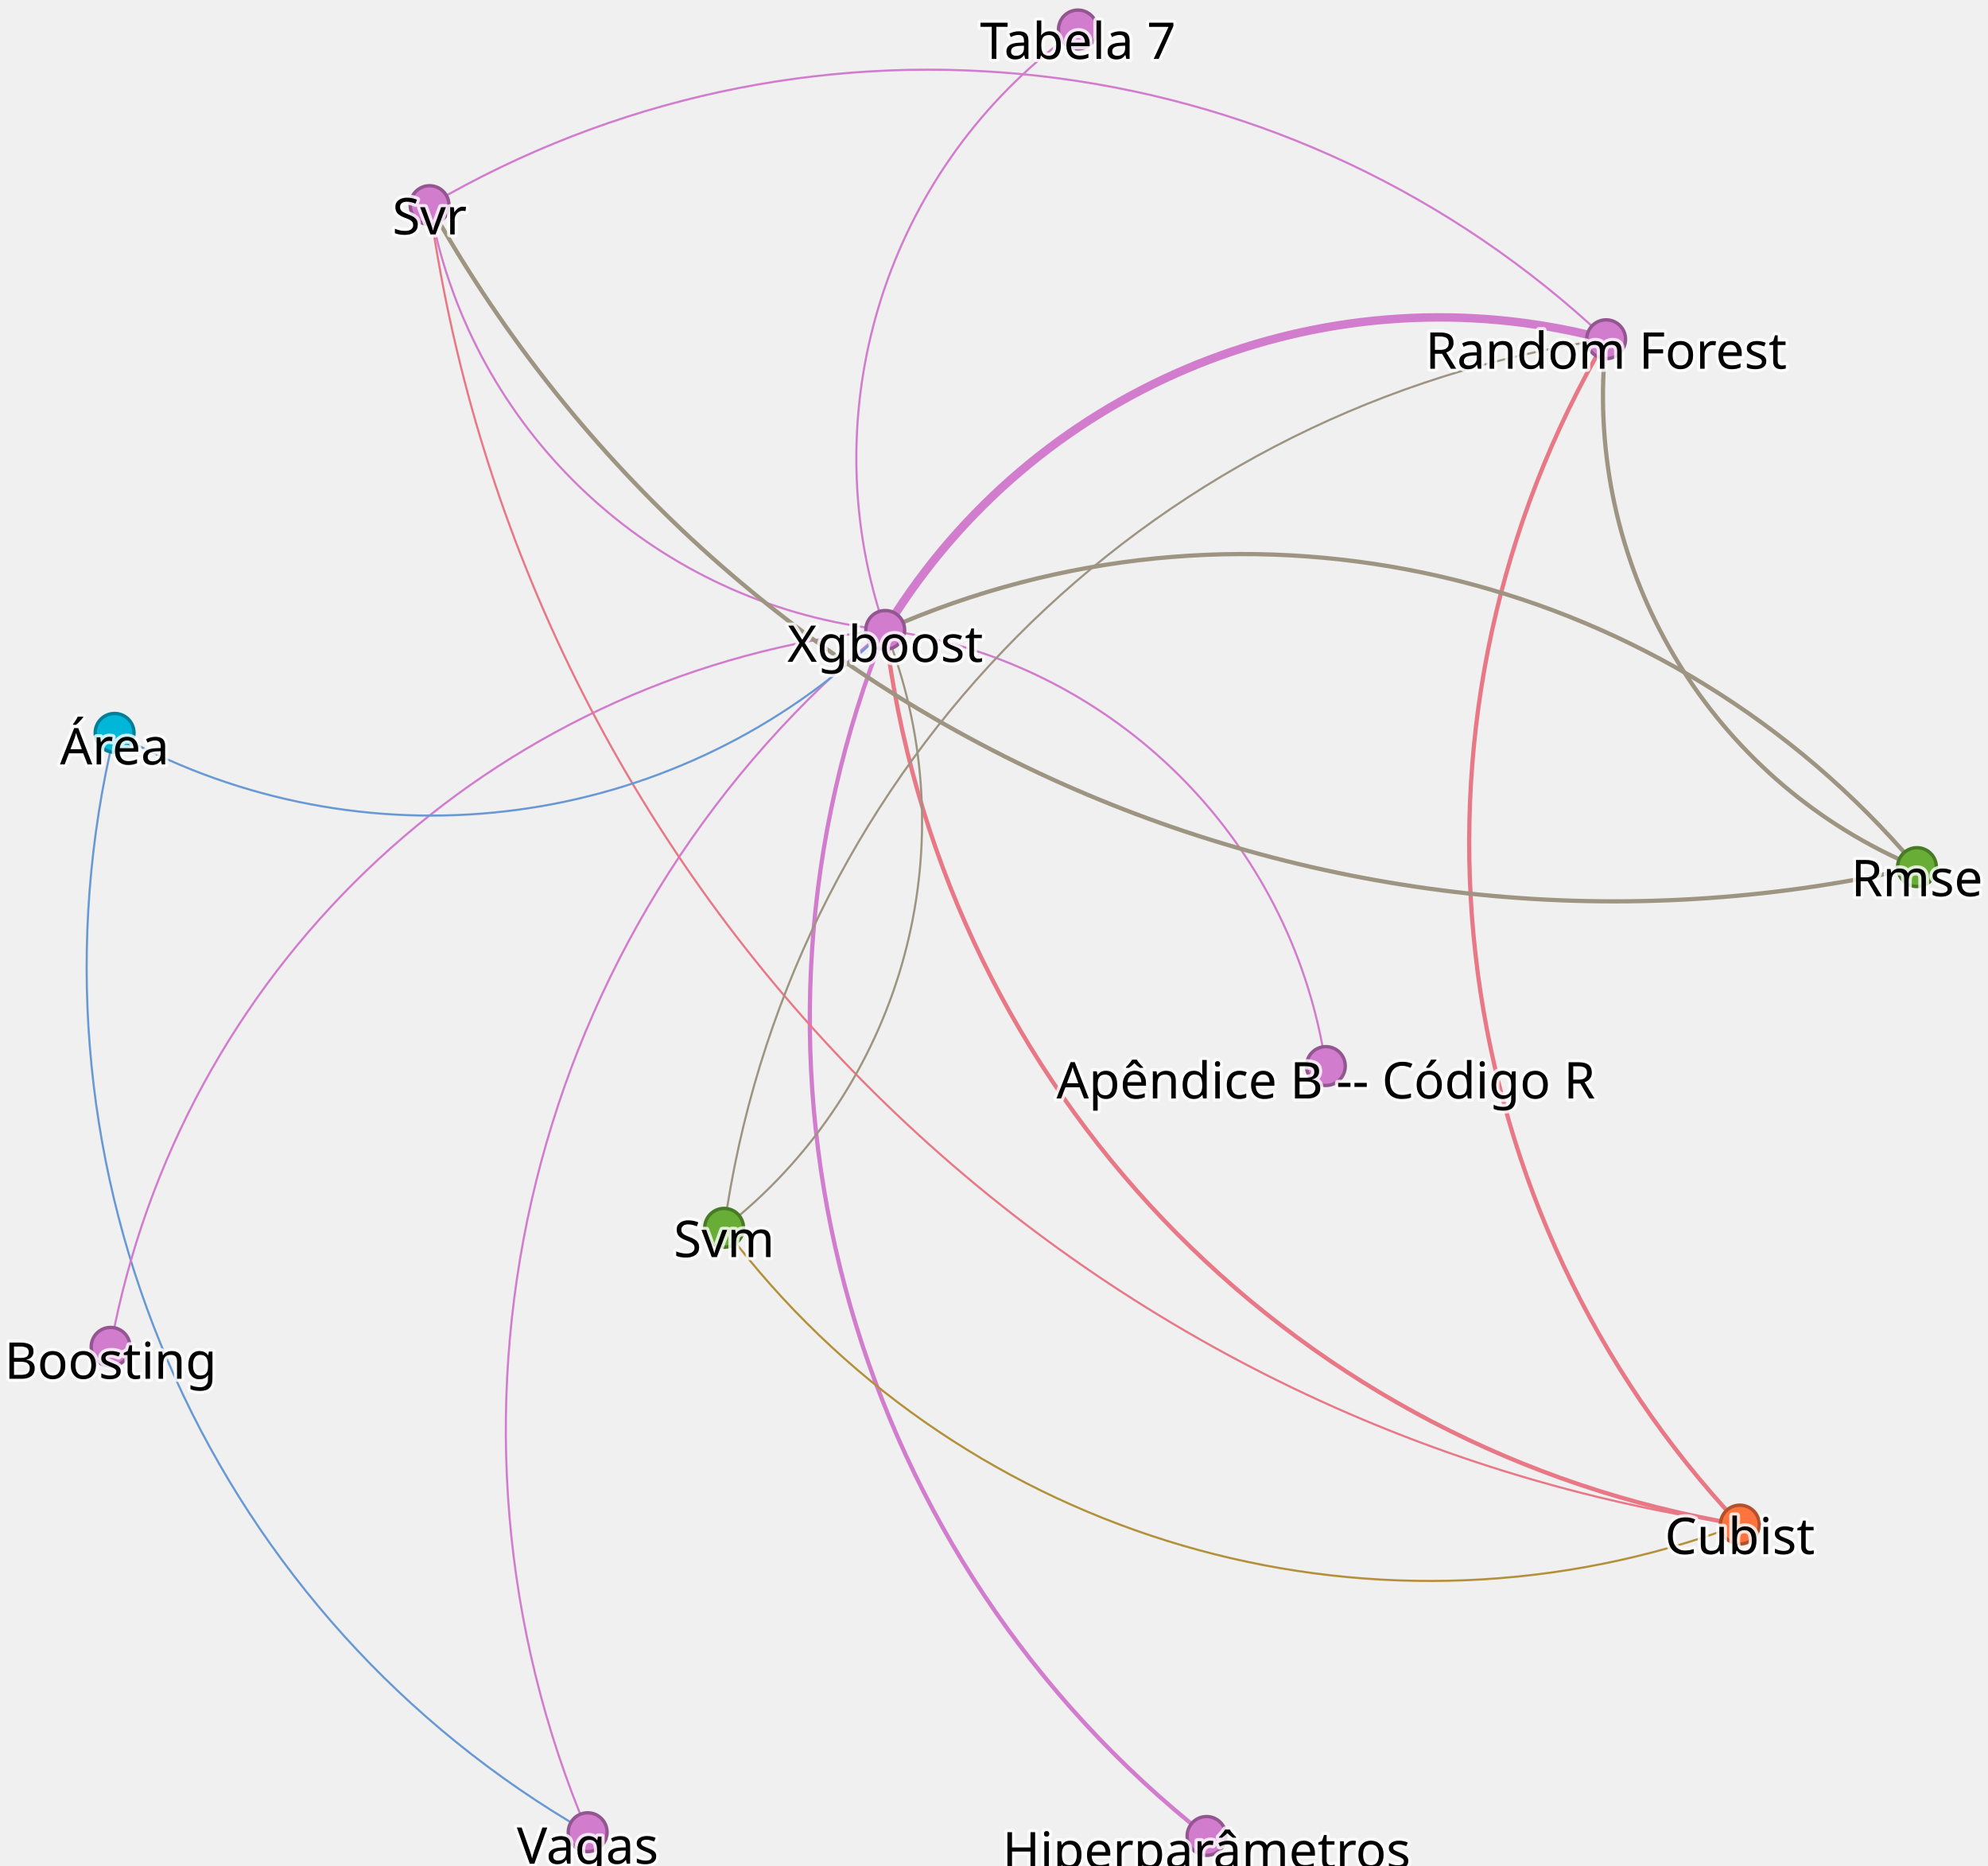
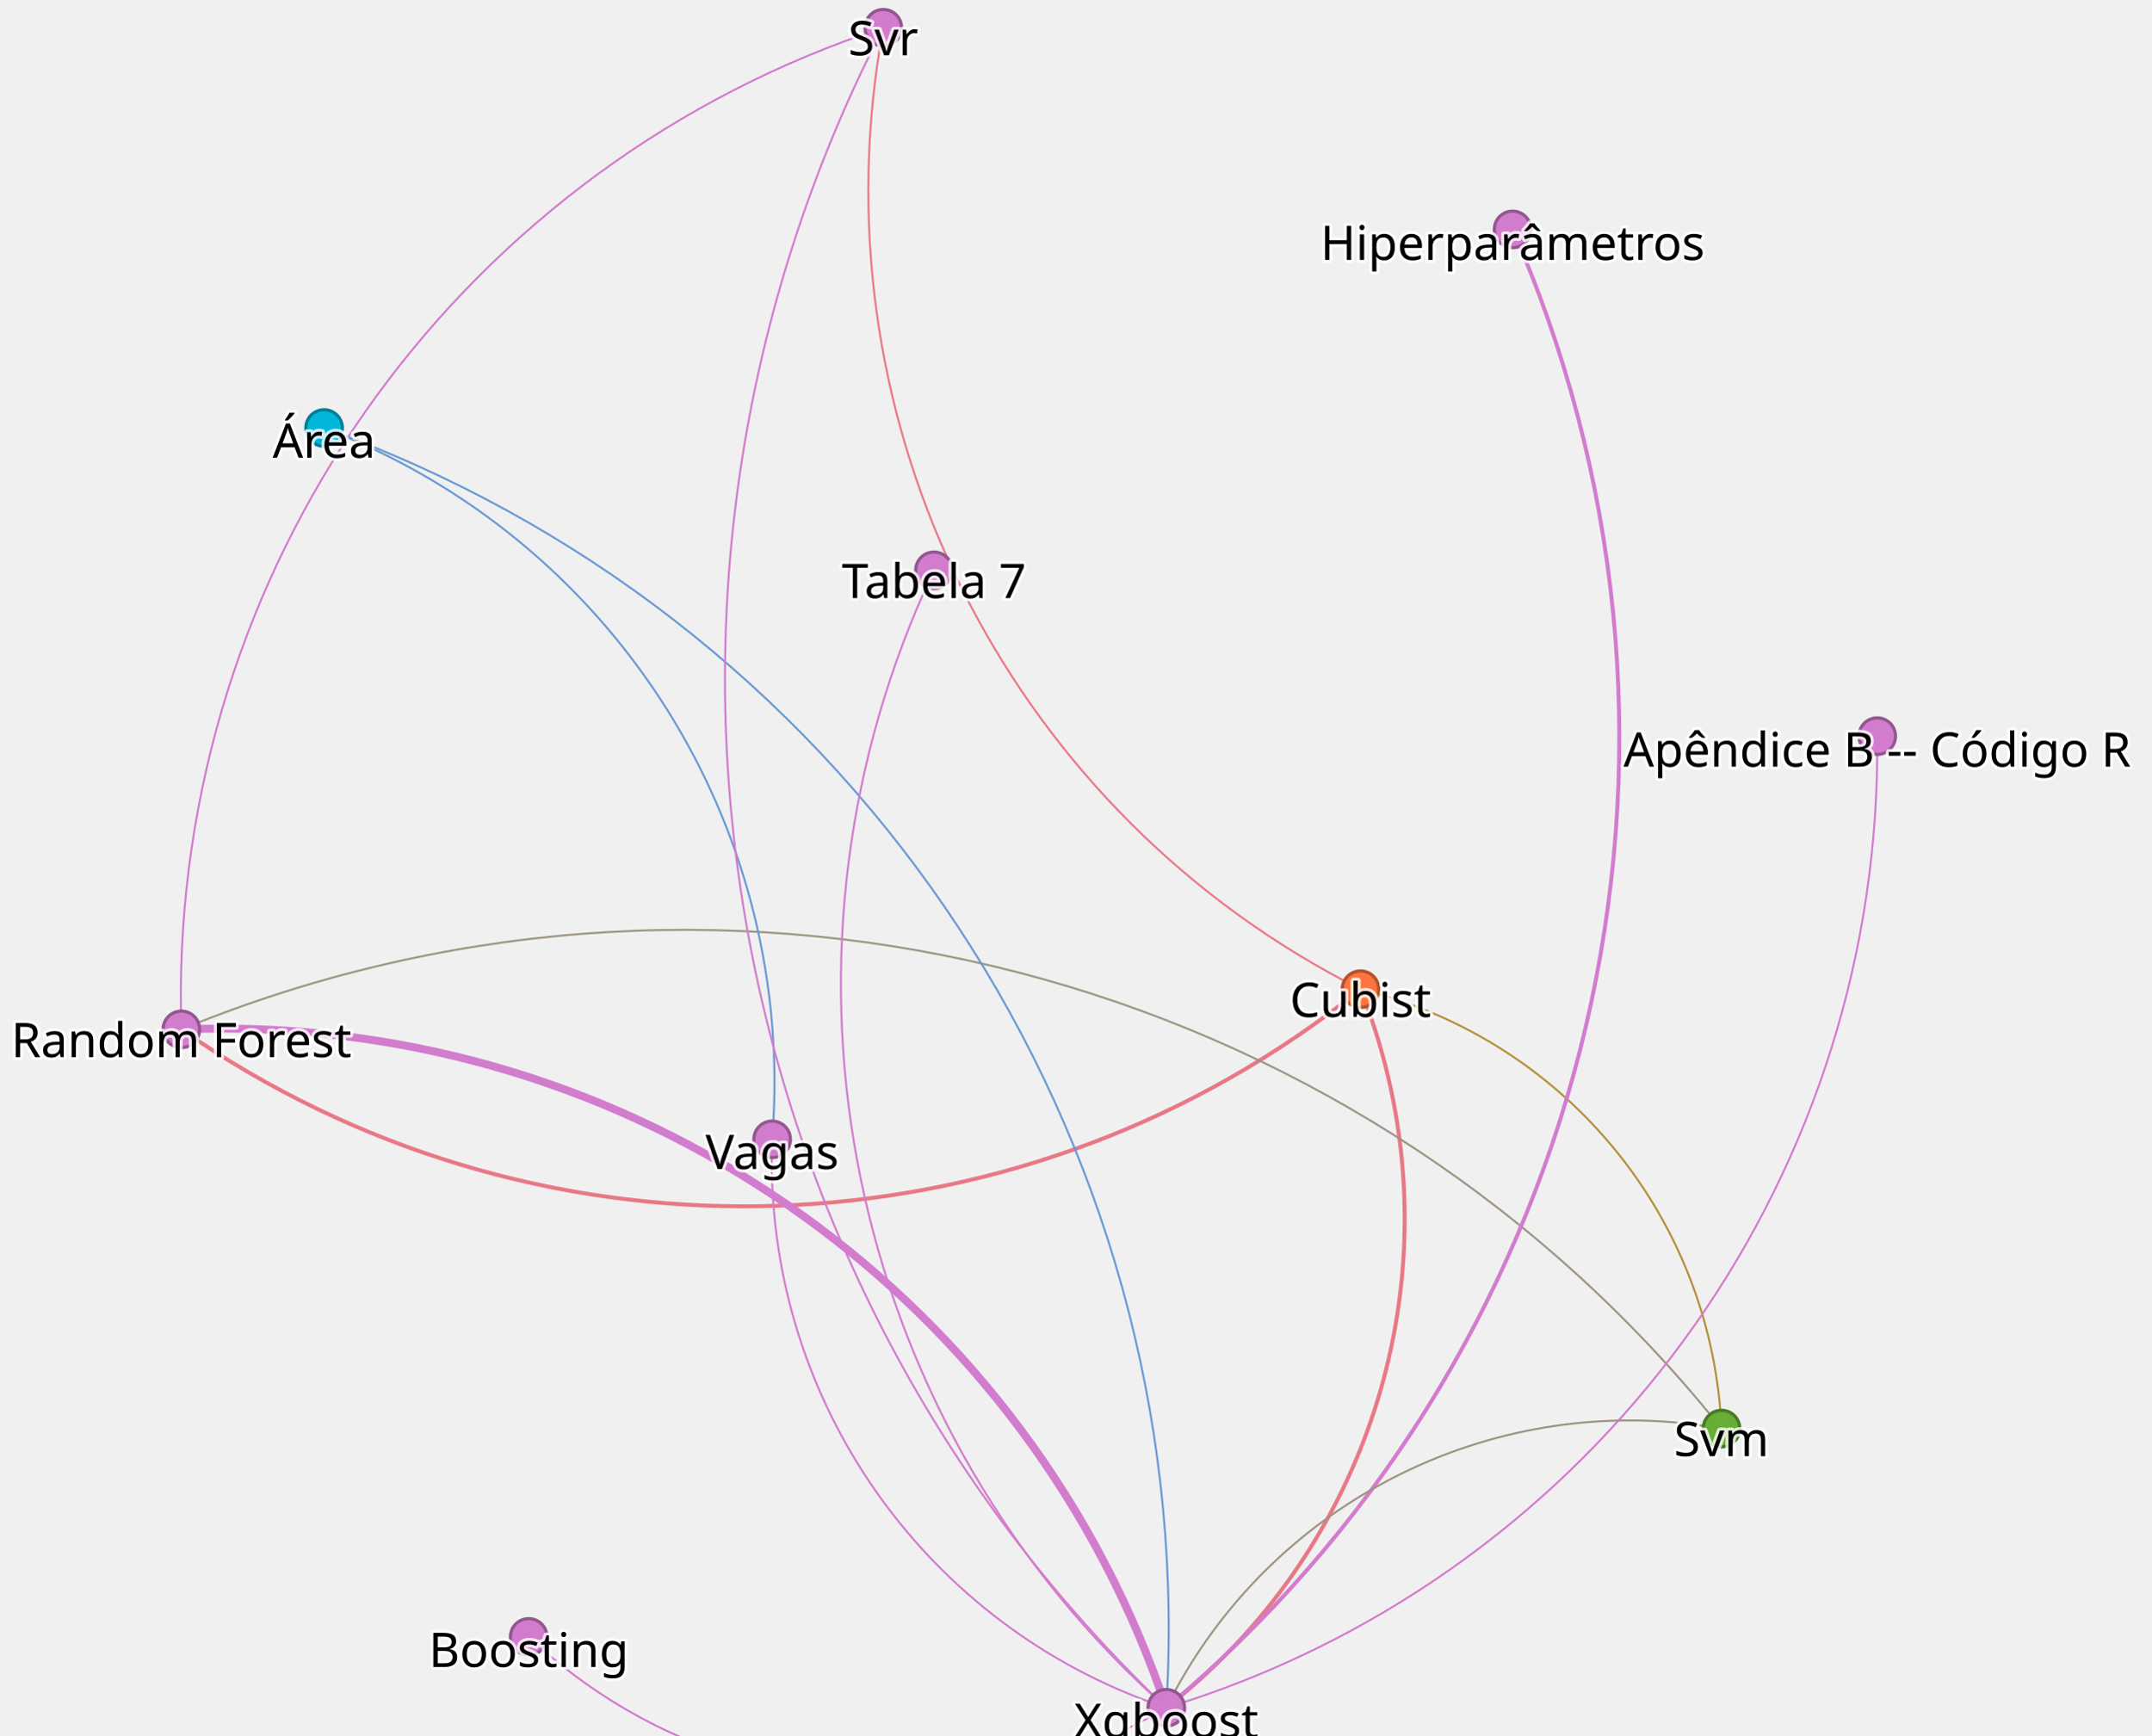
- <svg xmlns="http://www.w3.org/2000/svg" contentScriptType="text/ecmascript" width="942.259" zoomAndPan="magnify" contentStyleType="text/css" viewBox="-463.114 -459.53 942.259 883.949" height="883.949" preserveAspectRatio="xMidYMid meet" version="1.1">
+ <svg xmlns="http://www.w3.org/2000/svg" contentScriptType="text/ecmascript" width="1082.708" zoomAndPan="magnify" contentStyleType="text/css" viewBox="-515.291 -454.137 1082.708 873.72" height="873.72" preserveAspectRatio="xMidYMid meet" version="1.1">
  <g id="edges">
-     <path stroke-linecap="round" fill="none" class="id_Vagas id_Área" d="M -193.197,403.602 A 472.607,472.607 0,0 1,-411.043,-102.508" stroke="#6999d4" stroke-width="1.0" stroke-opacity="1.0" />
-     <path stroke-linecap="round" fill="none" class="id_Vagas id_Xgboost" d="M -188.383,399.423 A 489.08,489.08 0,0 1,-51.222,-154.626" stroke="#d27cce" stroke-width="1.0" stroke-opacity="1.0" />
-     <path stroke-linecap="round" fill="none" class="id_Hiperparâmetros id_Xgboost" d="M 100.96,404.185 A 492.853,492.853 0,0 1,-47.184,-151.716" stroke="#d27cce" stroke-width="2.0" stroke-opacity="1.0" />
-     <path stroke-linecap="round" fill="none" class="id_Boosting id_Xgboost" d="M -408.77,168.856 A 416.825,416.825 0,0 1,-53.475,-159.88" stroke="#d27cce" stroke-width="1.0" stroke-opacity="1.0" />
-     <path stroke-linecap="round" fill="none" class="id_Cubist id_Xgboost" d="M 351.678,261.162 A 488.618,488.618 0,0 1,-42.251,-151.112" stroke="#e87886" stroke-width="2.0" stroke-opacity="1.0" />
-     <path stroke-linecap="round" fill="none" class="id_Cubist id_Svm" d="M 352.123,266.306 A 417.952,417.952 0,0 1,-113.806,130.203" stroke="#b3903a" stroke-width="1.0" stroke-opacity="1.0" />
-     <path stroke-linecap="round" fill="none" class="id_Cubist id_Random_Forest" d="M 354.744,255.552 A 471.038,471.038 0,0 1,293.176,-290.104" stroke="#e87886" stroke-width="2.0" stroke-opacity="1.0" />
-     <path stroke-linecap="round" fill="none" class="id_Cubist id_Svr" d="M 351.641,261.387 A 734.369,734.369 0,0 1,-258.057,-352.431" stroke="#e87886" stroke-width="1.0" stroke-opacity="1.0" />
-     <path stroke-linecap="round" fill="none" class="id_Xgboost id_Svm" d="M -40.02,-151.669 A 244.51,244.51 0,0 1,-112.15,115.951" stroke="#9d9482" stroke-width="1.0" stroke-opacity="1.0" />
-     <path stroke-linecap="round" fill="none" class="id_Xgboost id_Random_Forest" d="M -38.226,-169.499 A 307.01,307.01 0,0 1,288.445,-301.195" stroke="#d27cce" stroke-width="4.0" stroke-opacity="1.0" />
-     <path stroke-linecap="round" fill="none" class="id_Xgboost id_Rmse" d="M -34.352,-164.975 A 418.142,418.142 0,0 1,438.938,-56.205" stroke="#9d9482" stroke-width="2.0" stroke-opacity="1.0" />
-     <path stroke-linecap="round" fill="none" class="id_Xgboost id_Apêndice_B_--_Código_R" d="M -33.664,-159.465 A 244.842,244.842 0,0 1,163.641,35.767" stroke="#d27cce" stroke-width="1.0" stroke-opacity="1.0" />
-     <path stroke-linecap="round" fill="none" class="id_Xgboost id_Svr" d="M -53.46,-162.296 A 246.025,246.025 0,0 1,-257.545,-352.519" stroke="#d27cce" stroke-width="1.0" stroke-opacity="1.0" />
-     <path stroke-linecap="round" fill="none" class="id_Xgboost id_Tabela_7" d="M -46.619,-170.543 A 249.024,249.024 0,0 1,39.742,-439.615" stroke="#d27cce" stroke-width="1.0" stroke-opacity="1.0" />
-     <path stroke-linecap="round" fill="none" class="id_Xgboost id_Área" d="M -50.789,-154.14 A 307.082,307.082 0,0 1,-399.995,-107.507" stroke="#6999d4" stroke-width="1.0" stroke-opacity="1.0" />
-     <path stroke-linecap="round" fill="none" class="id_Svm id_Random_Forest" d="M -118.419,112.383 A 494.448,494.448 0,0 1,288.27,-297.23" stroke="#9d9482" stroke-width="1.0" stroke-opacity="1.0" />
-     <path stroke-linecap="round" fill="none" class="id_Rmse id_Random_Forest" d="M 436.334,-52.682 A 241.918,241.918 0,0 1,297.245,-288.821" stroke="#9d9482" stroke-width="2.0" stroke-opacity="1.0" />
-     <path stroke-linecap="round" fill="none" class="id_Rmse id_Svr" d="M 435.717,-46.49 A 643.02,643.02 0,0 1,-254.568,-353.629" stroke="#9d9482" stroke-width="2.0" stroke-opacity="1.0" />
-     <path stroke-linecap="round" fill="none" class="id_Svr id_Random_Forest" d="M -250.824,-367.288 A 467.72,467.72 0,0 1,290.807,-305.569" stroke="#d27cce" stroke-width="1.0" stroke-opacity="1.0" />
+     <path stroke-linecap="round" fill="none" class="id_Cubist id_Random_Forest" d="M 161.62,50.058 A 494.86,494.86 0,0 1,-415.757,69.735" stroke="#e87886" stroke-width="2.0" stroke-opacity="1.0" />
+     <path stroke-linecap="round" fill="none" class="id_Cubist id_Svm" d="M 179.137,46.445 A 238.552,238.552 0,0 1,350.528,255.091" stroke="#b3903a" stroke-width="1.0" stroke-opacity="1.0" />
+     <path stroke-linecap="round" fill="none" class="id_Cubist id_Xgboost" d="M 173.03,53.215 A 312.266,312.266 0,0 1,79.507,399.331" stroke="#e87886" stroke-width="2.0" stroke-opacity="1.0" />
+     <path stroke-linecap="round" fill="none" class="id_Cubist id_Svr" d="M 160.594,39.27 A 450.295,450.295 0,0 1,-72.423,-430.316" stroke="#e87886" stroke-width="1.0" stroke-opacity="1.0" />
+     <path stroke-linecap="round" fill="none" class="id_Random_Forest id_Svm" d="M -414.736,60.363 A 667.351,667.351 0,0 1,344.882,257.301" stroke="#9d9482" stroke-width="1.0" stroke-opacity="1.0" />
+     <path stroke-linecap="round" fill="none" class="id_Random_Forest id_Xgboost" d="M -414.018,63.791 A 501.661,501.661 0,0 1,68.449,396.167" stroke="#d27cce" stroke-width="4.0" stroke-opacity="1.0" />
+     <path stroke-linecap="round" fill="none" class="id_Random_Forest id_Svr" d="M -424.24,54.096 A 513.093,513.093 0,0 1,-80.187,-436.967" stroke="#d27cce" stroke-width="1.0" stroke-opacity="1.0" />
+     <path stroke-linecap="round" fill="none" class="id_Apêndice_B_--_Código_R id_Xgboost" d="M 429.572,-73.536 A 505.048,505.048 0,0 1,81.264,402.605" stroke="#d27cce" stroke-width="1.0" stroke-opacity="1.0" />
+     <path stroke-linecap="round" fill="none" class="id_Área id_Xgboost" d="M -342.795,-235.208 A 642.69,642.69 0,0 1,72.265,395.629" stroke="#6999d4" stroke-width="1.0" stroke-opacity="1.0" />
+     <path stroke-linecap="round" fill="none" class="id_Área id_Vagas" d="M -342.889,-234.962 A 352.678,352.678 0,0 1,-125.985,109.477" stroke="#6999d4" stroke-width="1.0" stroke-opacity="1.0" />
+     <path stroke-linecap="round" fill="none" class="id_Hiperparâmetros id_Xgboost" d="M 249.985,-329.459 A 637.002,637.002 0,0 1,79.343,399.133" stroke="#d27cce" stroke-width="2.0" stroke-opacity="1.0" />
+     <path stroke-linecap="round" fill="none" class="id_Xgboost id_Svm" d="M 76.35,396.746 A 260.669,260.669 0,0 1,341.304,263.493" stroke="#9d9482" stroke-width="1.0" stroke-opacity="1.0" />
+     <path stroke-linecap="round" fill="none" class="id_Xgboost id_Svr" d="M 64.531,398.671 A 714.744,714.744 0,0 1,-75.24,-431.251" stroke="#d27cce" stroke-width="1.0" stroke-opacity="1.0" />
+     <path stroke-linecap="round" fill="none" class="id_Xgboost id_Boosting" d="M 63.021,410.533 A 269.088,269.088 0,0 1,-241.787,376.649" stroke="#d27cce" stroke-width="1.0" stroke-opacity="1.0" />
+     <path stroke-linecap="round" fill="none" class="id_Xgboost id_Tabela_7" d="M 64.317,398.9 A 487.043,487.043 0,0 1,-49.392,-157.938" stroke="#d27cce" stroke-width="1.0" stroke-opacity="1.0" />
+     <path stroke-linecap="round" fill="none" class="id_Xgboost id_Vagas" d="M 62.295,402.295 A 290.168,290.168 0,0 1,-126.859,129.452" stroke="#d27cce" stroke-width="1.0" stroke-opacity="1.0" />
  </g>
  <g id="nodes">
-     <circle fill-opacity="1.0" fill="#d27cce" r="9.2" cx="-184.576" class="id_Vagas" cy="408.669" stroke="#935690" stroke-opacity="1.0" stroke-width="1.6" />
-     <circle fill-opacity="1.0" fill="#d27cce" r="9.2" cx="108.755" class="id_Hiperparâmetros" cy="410.45" stroke="#935690" stroke-opacity="1.0" stroke-width="1.6" />
-     <circle fill-opacity="1.0" fill="#d27cce" r="9.2" cx="-410.685" class="id_Boosting" cy="178.671" stroke="#935690" stroke-opacity="1.0" stroke-width="1.6" />
-     <circle fill-opacity="1.0" fill="#ff743e" r="9.2" cx="361.526" class="id_Cubist" cy="262.902" stroke="#b2512b" stroke-opacity="1.0" stroke-width="1.6" />
-     <circle fill-opacity="1.0" fill="#d27cce" r="9.2" cx="-43.541" class="id_Xgboost" cy="-161.029" stroke="#935690" stroke-opacity="1.0" stroke-width="1.6" />
-     <circle fill-opacity="1.0" fill="#68ad36" r="9.2" cx="-119.898" class="id_Svm" cy="122.273" stroke="#487925" stroke-opacity="1.0" stroke-width="1.6" />
-     <circle fill-opacity="1.0" fill="#68ad36" r="9.2" cx="445.482" class="id_Rmse" cy="-48.644" stroke="#487925" stroke-opacity="1.0" stroke-width="1.6" />
-     <circle fill-opacity="1.0" fill="#d27cce" r="9.2" cx="165.309" class="id_Apêndice_B_--_Código_R" cy="45.626" stroke="#935690" stroke-opacity="1.0" stroke-width="1.6" />
-     <circle fill-opacity="1.0" fill="#d27cce" r="9.2" cx="47.782" class="id_Tabela_7" cy="-445.562" stroke="#935690" stroke-opacity="1.0" stroke-width="1.6" />
-     <circle fill-opacity="1.0" fill="#d27cce" r="9.2" cx="-259.506" class="id_Svr" cy="-362.325" stroke="#935690" stroke-opacity="1.0" stroke-width="1.6" />
-     <circle fill-opacity="1.0" fill="#00b7da" r="9.2" cx="-408.797" class="id_Área" cy="-112.252" stroke="#008098" stroke-opacity="1.0" stroke-width="1.6" />
-     <circle fill-opacity="1.0" fill="#d27cce" r="9.2" cx="298.149" class="id_Random_Forest" cy="-298.78" stroke="#935690" stroke-opacity="1.0" stroke-width="1.6" />
+     <circle fill-opacity="1.0" fill="#ff743e" r="9.2" cx="169.474" class="id_Cubist" cy="43.868" stroke="#b2512b" stroke-opacity="1.0" stroke-width="1.6" />
+     <circle fill-opacity="1.0" fill="#d27cce" r="9.2" cx="-424.014" class="id_Random_Forest" cy="64.094" stroke="#935690" stroke-opacity="1.0" stroke-width="1.6" />
+     <circle fill-opacity="1.0" fill="#d27cce" r="9.2" cx="429.552" class="id_Apêndice_B_--_Código_R" cy="-83.536" stroke="#935690" stroke-opacity="1.0" stroke-width="1.6" />
+     <circle fill-opacity="1.0" fill="#00b7da" r="9.2" cx="-352.178" class="id_Área" cy="-238.666" stroke="#008098" stroke-opacity="1.0" stroke-width="1.6" />
+     <circle fill-opacity="1.0" fill="#d27cce" r="9.2" cx="246.039" class="id_Hiperparâmetros" cy="-338.648" stroke="#935690" stroke-opacity="1.0" stroke-width="1.6" />
+     <circle fill-opacity="1.0" fill="#d27cce" r="9.2" cx="71.728" class="id_Xgboost" cy="405.614" stroke="#935690" stroke-opacity="1.0" stroke-width="1.6" />
+     <circle fill-opacity="1.0" fill="#d27cce" r="9.2" cx="-126.658" class="id_Vagas" cy="119.454" stroke="#935690" stroke-opacity="1.0" stroke-width="1.6" />
+     <circle fill-opacity="1.0" fill="#d27cce" r="9.2" cx="-45.207" class="id_Tabela_7" cy="-167.02" stroke="#935690" stroke-opacity="1.0" stroke-width="1.6" />
+     <circle fill-opacity="1.0" fill="#d27cce" r="9.2" cx="-70.714" class="id_Svr" cy="-440.168" stroke="#935690" stroke-opacity="1.0" stroke-width="1.6" />
+     <circle fill-opacity="1.0" fill="#d27cce" r="9.2" cx="-249.201" class="id_Boosting" cy="369.938" stroke="#935690" stroke-opacity="1.0" stroke-width="1.6" />
+     <circle fill-opacity="1.0" fill="#68ad36" r="9.2" cx="351.179" class="id_Svm" cy="265.069" stroke="#487925" stroke-opacity="1.0" stroke-width="1.6" />
  </g>
  <g id="node-labels-outline">
-     <text stroke-linecap="round" font-size="24" x="-184.576" y="414.293" fill="#000000" stroke-linejoin="round" style="text-anchor: middle; dominant-baseline: central;" font-family="Dialog" class="id_Vagas" stroke="#ffffff" stroke-opacity="0.8" stroke-width="3.0px">
+     <text stroke-linecap="round" font-size="24" x="169.474" y="48.513" fill="#000000" stroke-linejoin="round" style="text-anchor: middle; dominant-baseline: central;" font-family="Dialog" class="id_Cubist" stroke="#ffffff" stroke-opacity="0.8" stroke-width="3.0px">
+             Cubist
+         </text>
+     <text stroke-linecap="round" font-size="24" x="-424.014" y="68.738" fill="#000000" stroke-linejoin="round" style="text-anchor: middle; dominant-baseline: central;" font-family="Dialog" class="id_Random_Forest" stroke="#ffffff" stroke-opacity="0.8" stroke-width="3.0px">
+             Random Forest
+         </text>
+     <text stroke-linecap="round" font-size="24" x="429.552" y="-77.489" fill="#000000" stroke-linejoin="round" style="text-anchor: middle; dominant-baseline: central;" font-family="Dialog" class="id_Apêndice_B_--_Código_R" stroke="#ffffff" stroke-opacity="0.8" stroke-width="3.0px">
+             Apêndice B -- Código R
+         </text>
+     <text stroke-linecap="round" font-size="24" x="-352.178" y="-233.016" fill="#000000" stroke-linejoin="round" style="text-anchor: middle; dominant-baseline: central;" font-family="Dialog" class="id_Área" stroke="#ffffff" stroke-opacity="0.8" stroke-width="3.0px">
+             Área
+         </text>
+     <text stroke-linecap="round" font-size="24" x="246.039" y="-332.601" fill="#000000" stroke-linejoin="round" style="text-anchor: middle; dominant-baseline: central;" font-family="Dialog" class="id_Hiperparâmetros" stroke="#ffffff" stroke-opacity="0.8" stroke-width="3.0px">
+             Hiperparâmetros
+         </text>
+     <text stroke-linecap="round" font-size="24" x="71.728" y="411.421" fill="#000000" stroke-linejoin="round" style="text-anchor: middle; dominant-baseline: central;" font-family="Dialog" class="id_Xgboost" stroke="#ffffff" stroke-opacity="0.8" stroke-width="3.0px">
+             Xgboost
+         </text>
+     <text stroke-linecap="round" font-size="24" x="-126.658" y="125.077" fill="#000000" stroke-linejoin="round" style="text-anchor: middle; dominant-baseline: central;" font-family="Dialog" class="id_Vagas" stroke="#ffffff" stroke-opacity="0.8" stroke-width="3.0px">
            Vagas
        </text>
-     <text stroke-linecap="round" font-size="24" x="108.755" y="416.497" fill="#000000" stroke-linejoin="round" style="text-anchor: middle; dominant-baseline: central;" font-family="Dialog" class="id_Hiperparâmetros" stroke="#ffffff" stroke-opacity="0.8" stroke-width="3.0px">
-             Hiperparâmetros
+     <text stroke-linecap="round" font-size="24" x="-45.207" y="-162.375" fill="#000000" stroke-linejoin="round" style="text-anchor: middle; dominant-baseline: central;" font-family="Dialog" class="id_Tabela_7" stroke="#ffffff" stroke-opacity="0.8" stroke-width="3.0px">
+             Tabela 7
        </text>
-     <text stroke-linecap="round" font-size="24" x="-410.685" y="184.477" fill="#000000" stroke-linejoin="round" style="text-anchor: middle; dominant-baseline: central;" font-family="Dialog" class="id_Boosting" stroke="#ffffff" stroke-opacity="0.8" stroke-width="3.0px">
+     <text stroke-linecap="round" font-size="24" x="-70.714" y="-435.629" fill="#000000" stroke-linejoin="round" style="text-anchor: middle; dominant-baseline: central;" font-family="Dialog" class="id_Svr" stroke="#ffffff" stroke-opacity="0.8" stroke-width="3.0px">
+             Svr
+         </text>
+     <text stroke-linecap="round" font-size="24" x="-249.201" y="375.745" fill="#000000" stroke-linejoin="round" style="text-anchor: middle; dominant-baseline: central;" font-family="Dialog" class="id_Boosting" stroke="#ffffff" stroke-opacity="0.8" stroke-width="3.0px">
            Boosting
        </text>
-     <text stroke-linecap="round" font-size="24" x="361.526" y="267.546" fill="#000000" stroke-linejoin="round" style="text-anchor: middle; dominant-baseline: central;" font-family="Dialog" class="id_Cubist" stroke="#ffffff" stroke-opacity="0.8" stroke-width="3.0px">
-             Cubist
-         </text>
-     <text stroke-linecap="round" font-size="24" x="-43.541" y="-155.222" fill="#000000" stroke-linejoin="round" style="text-anchor: middle; dominant-baseline: central;" font-family="Dialog" class="id_Xgboost" stroke="#ffffff" stroke-opacity="0.8" stroke-width="3.0px">
-             Xgboost
-         </text>
-     <text stroke-linecap="round" font-size="24" x="-119.898" y="126.812" fill="#000000" stroke-linejoin="round" style="text-anchor: middle; dominant-baseline: central;" font-family="Dialog" class="id_Svm" stroke="#ffffff" stroke-opacity="0.8" stroke-width="3.0px">
+     <text stroke-linecap="round" font-size="24" x="351.179" y="269.608" fill="#000000" stroke-linejoin="round" style="text-anchor: middle; dominant-baseline: central;" font-family="Dialog" class="id_Svm" stroke="#ffffff" stroke-opacity="0.8" stroke-width="3.0px">
            Svm
-         </text>
-     <text stroke-linecap="round" font-size="24" x="445.482" y="-44.183" fill="#000000" stroke-linejoin="round" style="text-anchor: middle; dominant-baseline: central;" font-family="Dialog" class="id_Rmse" stroke="#ffffff" stroke-opacity="0.8" stroke-width="3.0px">
-             Rmse
-         </text>
-     <text stroke-linecap="round" font-size="24" x="165.309" y="51.673" fill="#000000" stroke-linejoin="round" style="text-anchor: middle; dominant-baseline: central;" font-family="Dialog" class="id_Apêndice_B_--_Código_R" stroke="#ffffff" stroke-opacity="0.8" stroke-width="3.0px">
-             Apêndice B -- Código R
-         </text>
-     <text stroke-linecap="round" font-size="24" x="47.782" y="-440.917" fill="#000000" stroke-linejoin="round" style="text-anchor: middle; dominant-baseline: central;" font-family="Dialog" class="id_Tabela_7" stroke="#ffffff" stroke-opacity="0.8" stroke-width="3.0px">
-             Tabela 7
-         </text>
-     <text stroke-linecap="round" font-size="24" x="-259.506" y="-357.786" fill="#000000" stroke-linejoin="round" style="text-anchor: middle; dominant-baseline: central;" font-family="Dialog" class="id_Svr" stroke="#ffffff" stroke-opacity="0.8" stroke-width="3.0px">
-             Svr
-         </text>
-     <text stroke-linecap="round" font-size="24" x="-408.797" y="-106.602" fill="#000000" stroke-linejoin="round" style="text-anchor: middle; dominant-baseline: central;" font-family="Dialog" class="id_Área" stroke="#ffffff" stroke-opacity="0.8" stroke-width="3.0px">
-             Área
-         </text>
-     <text stroke-linecap="round" font-size="24" x="298.149" y="-294.135" fill="#000000" stroke-linejoin="round" style="text-anchor: middle; dominant-baseline: central;" font-family="Dialog" class="id_Random_Forest" stroke="#ffffff" stroke-opacity="0.8" stroke-width="3.0px">
-             Random Forest
        </text>
  </g>
  <g id="node-labels">
-     <text font-size="24" x="-184.576" y="414.293" fill="#000000" style="text-anchor: middle; dominant-baseline: central;" font-family="Dialog" class="id_Vagas">
+     <text font-size="24" x="169.474" y="48.513" fill="#000000" style="text-anchor: middle; dominant-baseline: central;" font-family="Dialog" class="id_Cubist">
+             Cubist
+         </text>
+     <text font-size="24" x="-424.014" y="68.738" fill="#000000" style="text-anchor: middle; dominant-baseline: central;" font-family="Dialog" class="id_Random_Forest">
+             Random Forest
+         </text>
+     <text font-size="24" x="429.552" y="-77.489" fill="#000000" style="text-anchor: middle; dominant-baseline: central;" font-family="Dialog" class="id_Apêndice_B_--_Código_R">
+             Apêndice B -- Código R
+         </text>
+     <text font-size="24" x="-352.178" y="-233.016" fill="#000000" style="text-anchor: middle; dominant-baseline: central;" font-family="Dialog" class="id_Área">
+             Área
+         </text>
+     <text font-size="24" x="246.039" y="-332.601" fill="#000000" style="text-anchor: middle; dominant-baseline: central;" font-family="Dialog" class="id_Hiperparâmetros">
+             Hiperparâmetros
+         </text>
+     <text font-size="24" x="71.728" y="411.421" fill="#000000" style="text-anchor: middle; dominant-baseline: central;" font-family="Dialog" class="id_Xgboost">
+             Xgboost
+         </text>
+     <text font-size="24" x="-126.658" y="125.077" fill="#000000" style="text-anchor: middle; dominant-baseline: central;" font-family="Dialog" class="id_Vagas">
            Vagas
        </text>
-     <text font-size="24" x="108.755" y="416.497" fill="#000000" style="text-anchor: middle; dominant-baseline: central;" font-family="Dialog" class="id_Hiperparâmetros">
-             Hiperparâmetros
+     <text font-size="24" x="-45.207" y="-162.375" fill="#000000" style="text-anchor: middle; dominant-baseline: central;" font-family="Dialog" class="id_Tabela_7">
+             Tabela 7
        </text>
-     <text font-size="24" x="-410.685" y="184.477" fill="#000000" style="text-anchor: middle; dominant-baseline: central;" font-family="Dialog" class="id_Boosting">
+     <text font-size="24" x="-70.714" y="-435.629" fill="#000000" style="text-anchor: middle; dominant-baseline: central;" font-family="Dialog" class="id_Svr">
+             Svr
+         </text>
+     <text font-size="24" x="-249.201" y="375.745" fill="#000000" style="text-anchor: middle; dominant-baseline: central;" font-family="Dialog" class="id_Boosting">
            Boosting
        </text>
-     <text font-size="24" x="361.526" y="267.546" fill="#000000" style="text-anchor: middle; dominant-baseline: central;" font-family="Dialog" class="id_Cubist">
-             Cubist
-         </text>
-     <text font-size="24" x="-43.541" y="-155.222" fill="#000000" style="text-anchor: middle; dominant-baseline: central;" font-family="Dialog" class="id_Xgboost">
-             Xgboost
-         </text>
-     <text font-size="24" x="-119.898" y="126.812" fill="#000000" style="text-anchor: middle; dominant-baseline: central;" font-family="Dialog" class="id_Svm">
+     <text font-size="24" x="351.179" y="269.608" fill="#000000" style="text-anchor: middle; dominant-baseline: central;" font-family="Dialog" class="id_Svm">
            Svm
-         </text>
-     <text font-size="24" x="445.482" y="-44.183" fill="#000000" style="text-anchor: middle; dominant-baseline: central;" font-family="Dialog" class="id_Rmse">
-             Rmse
-         </text>
-     <text font-size="24" x="165.309" y="51.673" fill="#000000" style="text-anchor: middle; dominant-baseline: central;" font-family="Dialog" class="id_Apêndice_B_--_Código_R">
-             Apêndice B -- Código R
-         </text>
-     <text font-size="24" x="47.782" y="-440.917" fill="#000000" style="text-anchor: middle; dominant-baseline: central;" font-family="Dialog" class="id_Tabela_7">
-             Tabela 7
-         </text>
-     <text font-size="24" x="-259.506" y="-357.786" fill="#000000" style="text-anchor: middle; dominant-baseline: central;" font-family="Dialog" class="id_Svr">
-             Svr
-         </text>
-     <text font-size="24" x="-408.797" y="-106.602" fill="#000000" style="text-anchor: middle; dominant-baseline: central;" font-family="Dialog" class="id_Área">
-             Área
-         </text>
-     <text font-size="24" x="298.149" y="-294.135" fill="#000000" style="text-anchor: middle; dominant-baseline: central;" font-family="Dialog" class="id_Random_Forest">
-             Random Forest
        </text>
  </g>
</svg>
